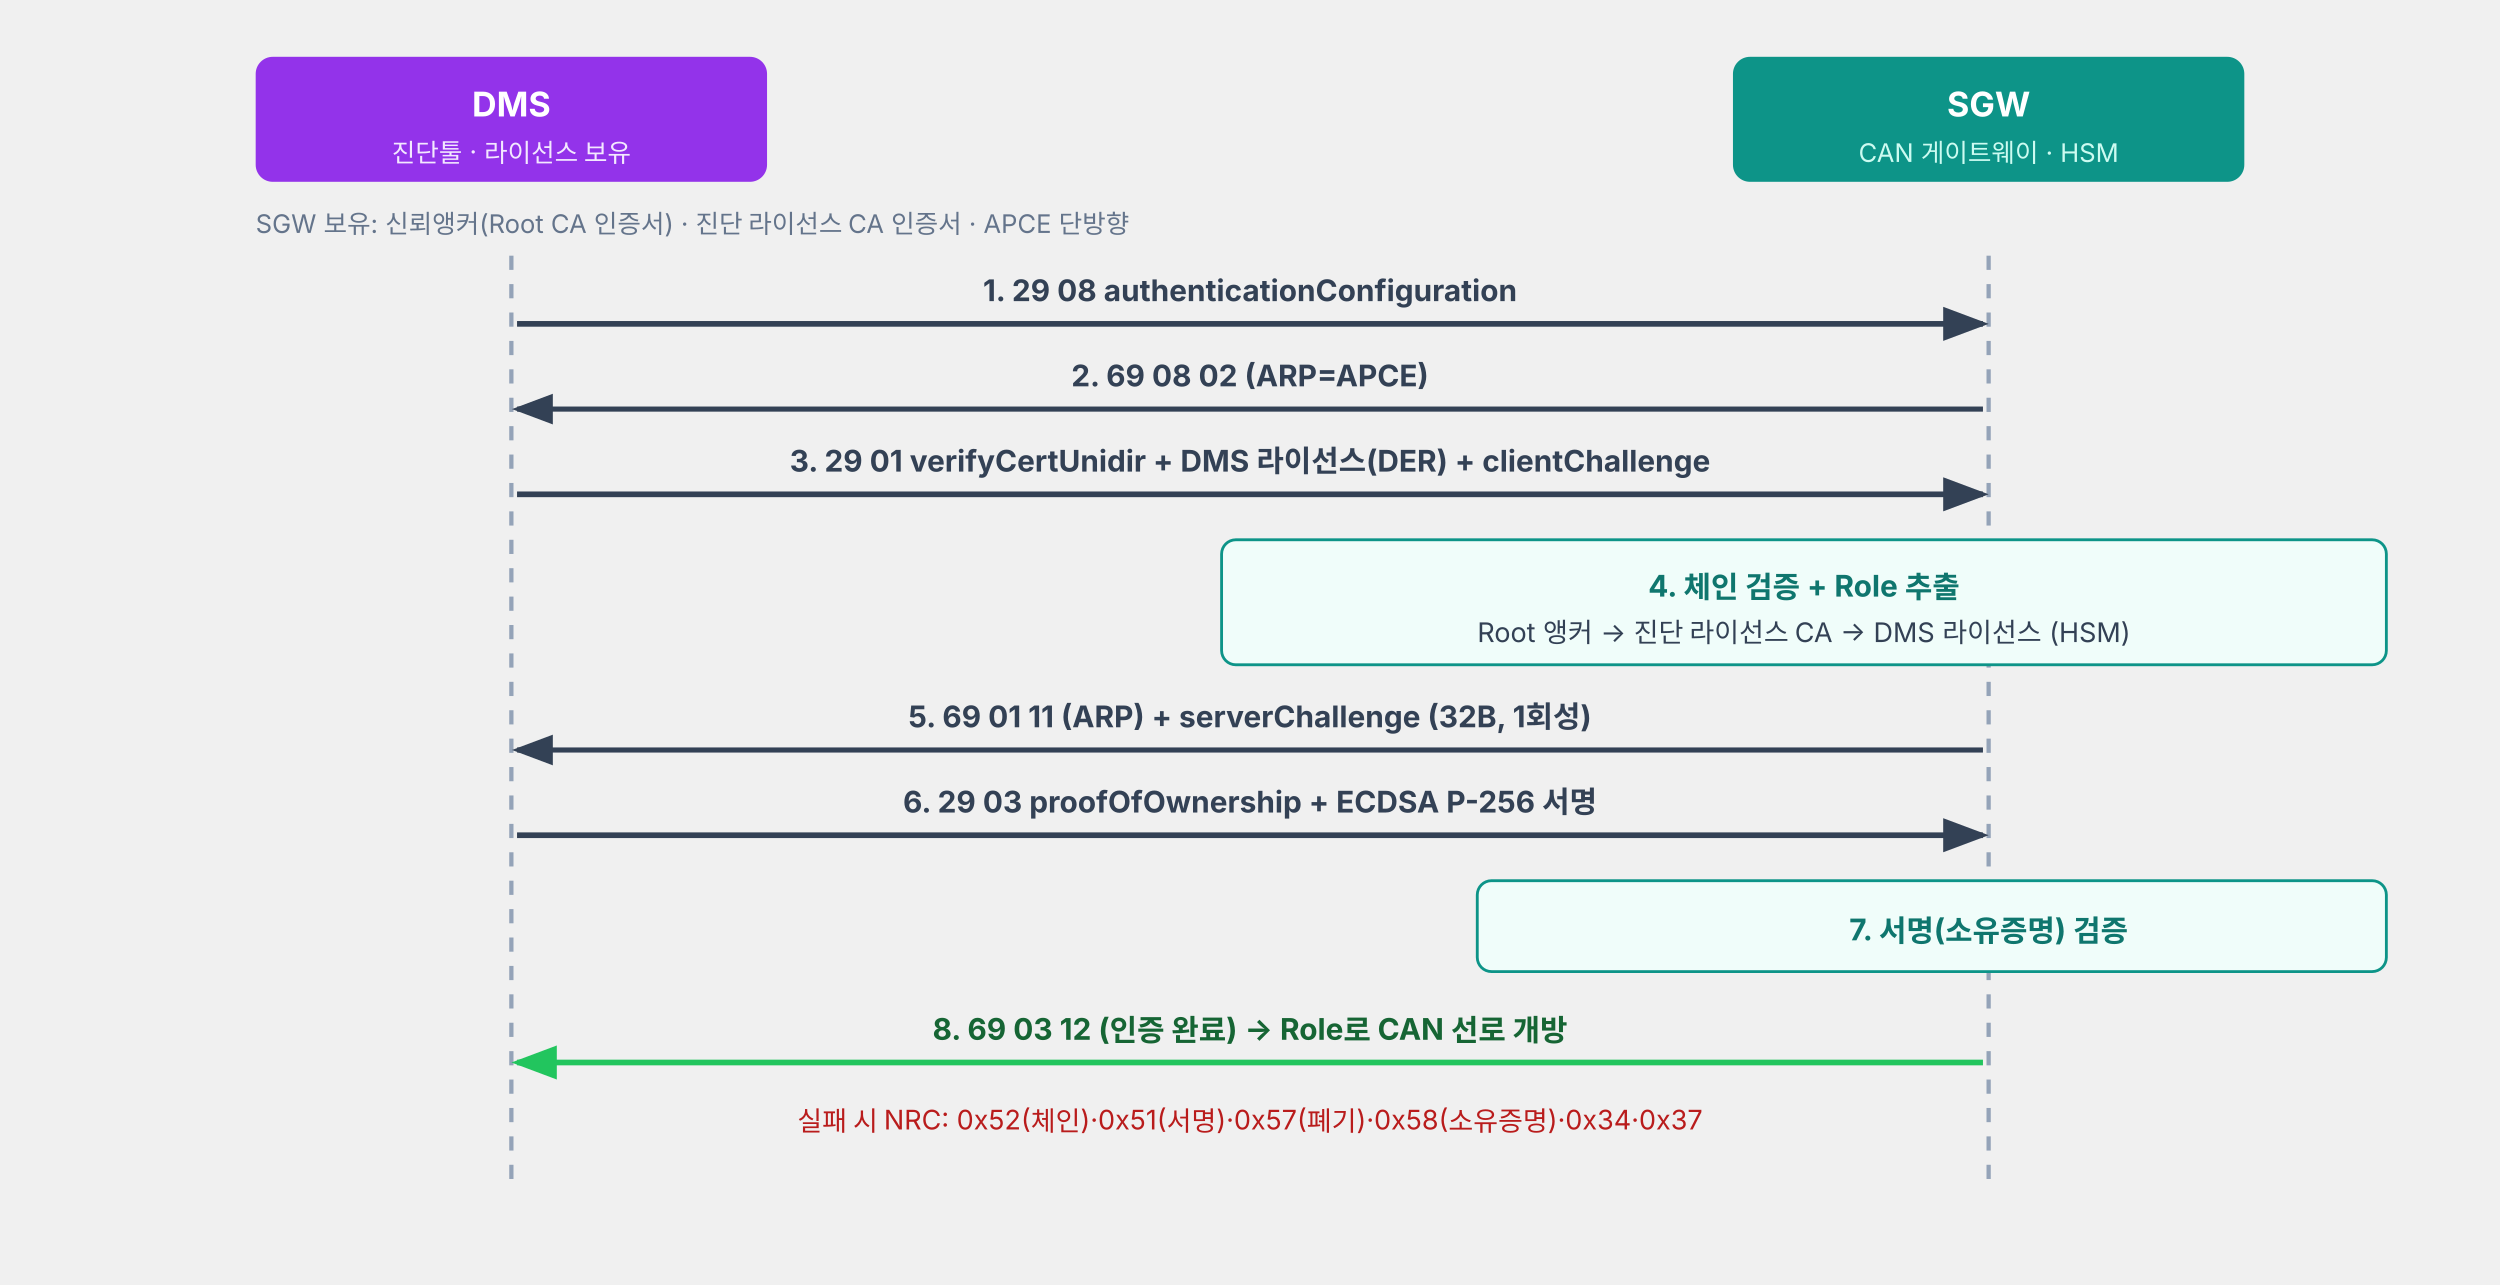
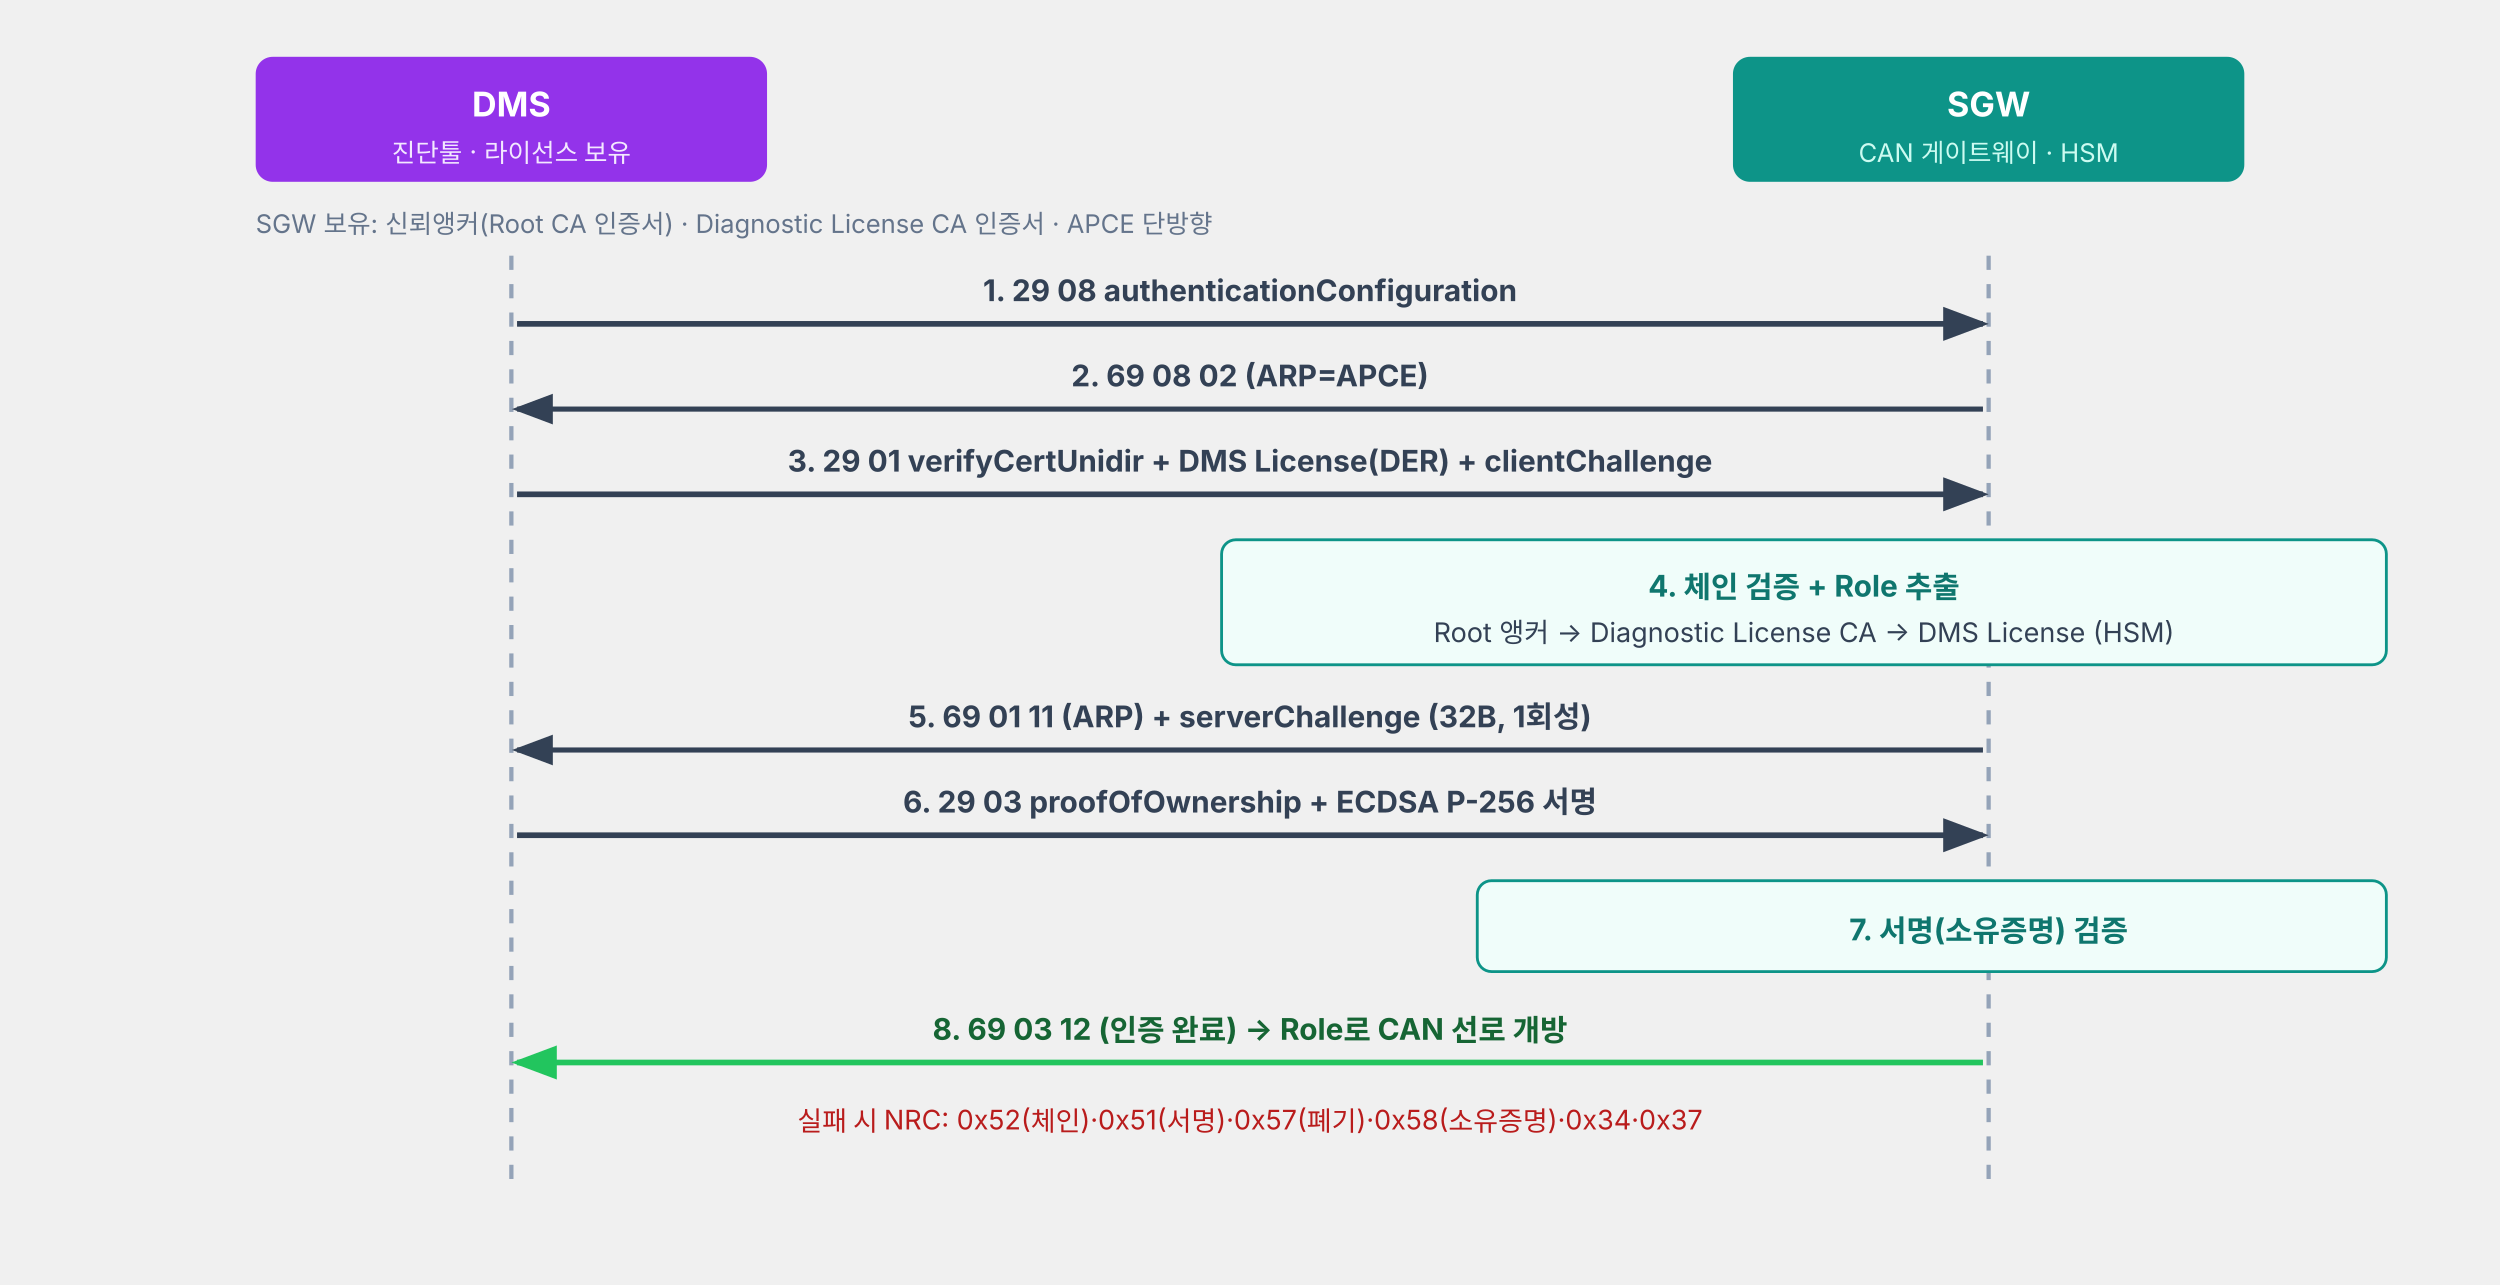
<svg xmlns="http://www.w3.org/2000/svg" viewBox="0 0 880 452" width="880" height="452" font-family="Inter, sans-serif">
  <rect x="90" y="20" width="180" height="44" rx="6" fill="#9333ea" />
  <text x="180" y="41" fill="#ffffff" font-size="12" font-weight="bold" text-anchor="middle">DMS</text>
  <text x="180" y="57" fill="#f3e8ff" font-size="9" text-anchor="middle">진단툴 · 라이선스 보유</text>
  <rect x="610" y="20" width="180" height="44" rx="6" fill="#0d9488" />
  <text x="700" y="41" fill="#ffffff" font-size="12" font-weight="bold" text-anchor="middle">SGW</text>
  <text x="700" y="57" fill="#ccfbf1" font-size="9" text-anchor="middle">CAN 게이트웨이 · HSM</text>
-   <text x="90" y="82" fill="#64748b" font-size="9">SGW 보유: 신뢰앵커(Root CA 인증서) · 진단 라이선스 CA 인증서 · APCE 단방향</text>
+   <text x="90" y="82" fill="#64748b" font-size="9">SGW 보유: 신뢰앵커(Root CA 인증서) · Diagnostic License CA 인증서 · APCE 단방향</text>
  <line x1="180" y1="90" x2="180" y2="418" stroke="#94a3b8" stroke-dasharray="5,5" stroke-width="1.5" />
  <line x1="700" y1="90" x2="700" y2="418" stroke="#94a3b8" stroke-dasharray="5,5" stroke-width="1.5" />
  <text x="440" y="106" fill="#334155" font-size="10.5" font-weight="bold" text-anchor="middle">1. 29 08 authenticationConfiguration</text>
  <path d="M 182 114 L 698 114" stroke="#334155" stroke-width="2" marker-end="url(#g-ar)" />
  <text x="440" y="136" fill="#334155" font-size="10.5" font-weight="bold" text-anchor="middle">2. 69 08 02 (ARP=APCE)</text>
  <path d="M 698 144 L 182 144" stroke="#334155" stroke-width="1.8" marker-end="url(#g-ar)" />
-   <text x="440" y="166" fill="#334155" font-size="10.5" font-weight="bold" text-anchor="middle">3. 29 01 verifyCertUnidir + DMS 라이선스(DER) + clientChallenge</text>
+   <text x="440" y="166" fill="#334155" font-size="10.5" font-weight="bold" text-anchor="middle">3. 29 01 verifyCertUnidir + DMS License(DER) + clientChallenge</text>
  <path d="M 182 174 L 698 174" stroke="#334155" stroke-width="2" marker-end="url(#g-ar)" />
  <rect x="430" y="190" width="410" height="44" rx="5" fill="#f0fdfa" stroke="#0d9488" />
  <text x="635" y="210" fill="#0f766e" font-size="10.5" font-weight="bold" text-anchor="middle">4. 체인 검증 + Role 추출</text>
-   <text x="635" y="226" fill="#334155" font-size="9.5" text-anchor="middle">Root 앵커 → 진단 라이선스 CA → DMS 라이선스 (HSM)</text>
+   <text x="635" y="226" fill="#334155" font-size="9.5" text-anchor="middle">Root 앵커 → Diagnostic License CA → DMS License (HSM)</text>
  <text x="440" y="256" fill="#334155" font-size="10.5" font-weight="bold" text-anchor="middle">5. 69 01 11 (ARP) + serverChallenge (32B, 1회성)</text>
  <path d="M 698 264 L 182 264" stroke="#334155" stroke-width="1.8" marker-end="url(#g-ar)" />
  <text x="440" y="286" fill="#334155" font-size="10.5" font-weight="bold" text-anchor="middle">6. 29 03 proofOfOwnership + ECDSA P-256 서명</text>
  <path d="M 182 294 L 698 294" stroke="#334155" stroke-width="2" marker-end="url(#g-ar)" />
  <rect x="520" y="310" width="320" height="32" rx="5" fill="#f0fdfa" stroke="#0d9488" />
  <text x="700" y="331" fill="#0f766e" font-size="10.5" font-weight="bold" text-anchor="middle">7. 서명(소유증명) 검증</text>
  <text x="440" y="366" fill="#166534" font-size="10.5" font-weight="bold" text-anchor="middle">8. 69 03 12 (인증 완료) → Role로 CAN 선로 개방</text>
  <path d="M 698 374 L 182 374" stroke="#22c55e" stroke-width="2" marker-end="url(#g-ar-green)" />
  <text x="440" y="398" fill="#b91c1c" font-size="9.5" text-anchor="middle">실패 시 NRC: 0x52(체인)·0x51(서명)·0x57(폐기)·0x58(소유증명)·0x34·0x37</text>
  <defs>
    <marker id="g-ar" markerWidth="8" markerHeight="8" refX="7" refY="3" orient="auto" markerUnits="strokeWidth">
      <path d="M0,0 L0,6 L8,3 z" fill="#334155" />
    </marker>
    <marker id="g-ar-green" markerWidth="8" markerHeight="8" refX="7" refY="3" orient="auto" markerUnits="strokeWidth">
      <path d="M0,0 L0,6 L8,3 z" fill="#22c55e" />
    </marker>
  </defs>
</svg>
